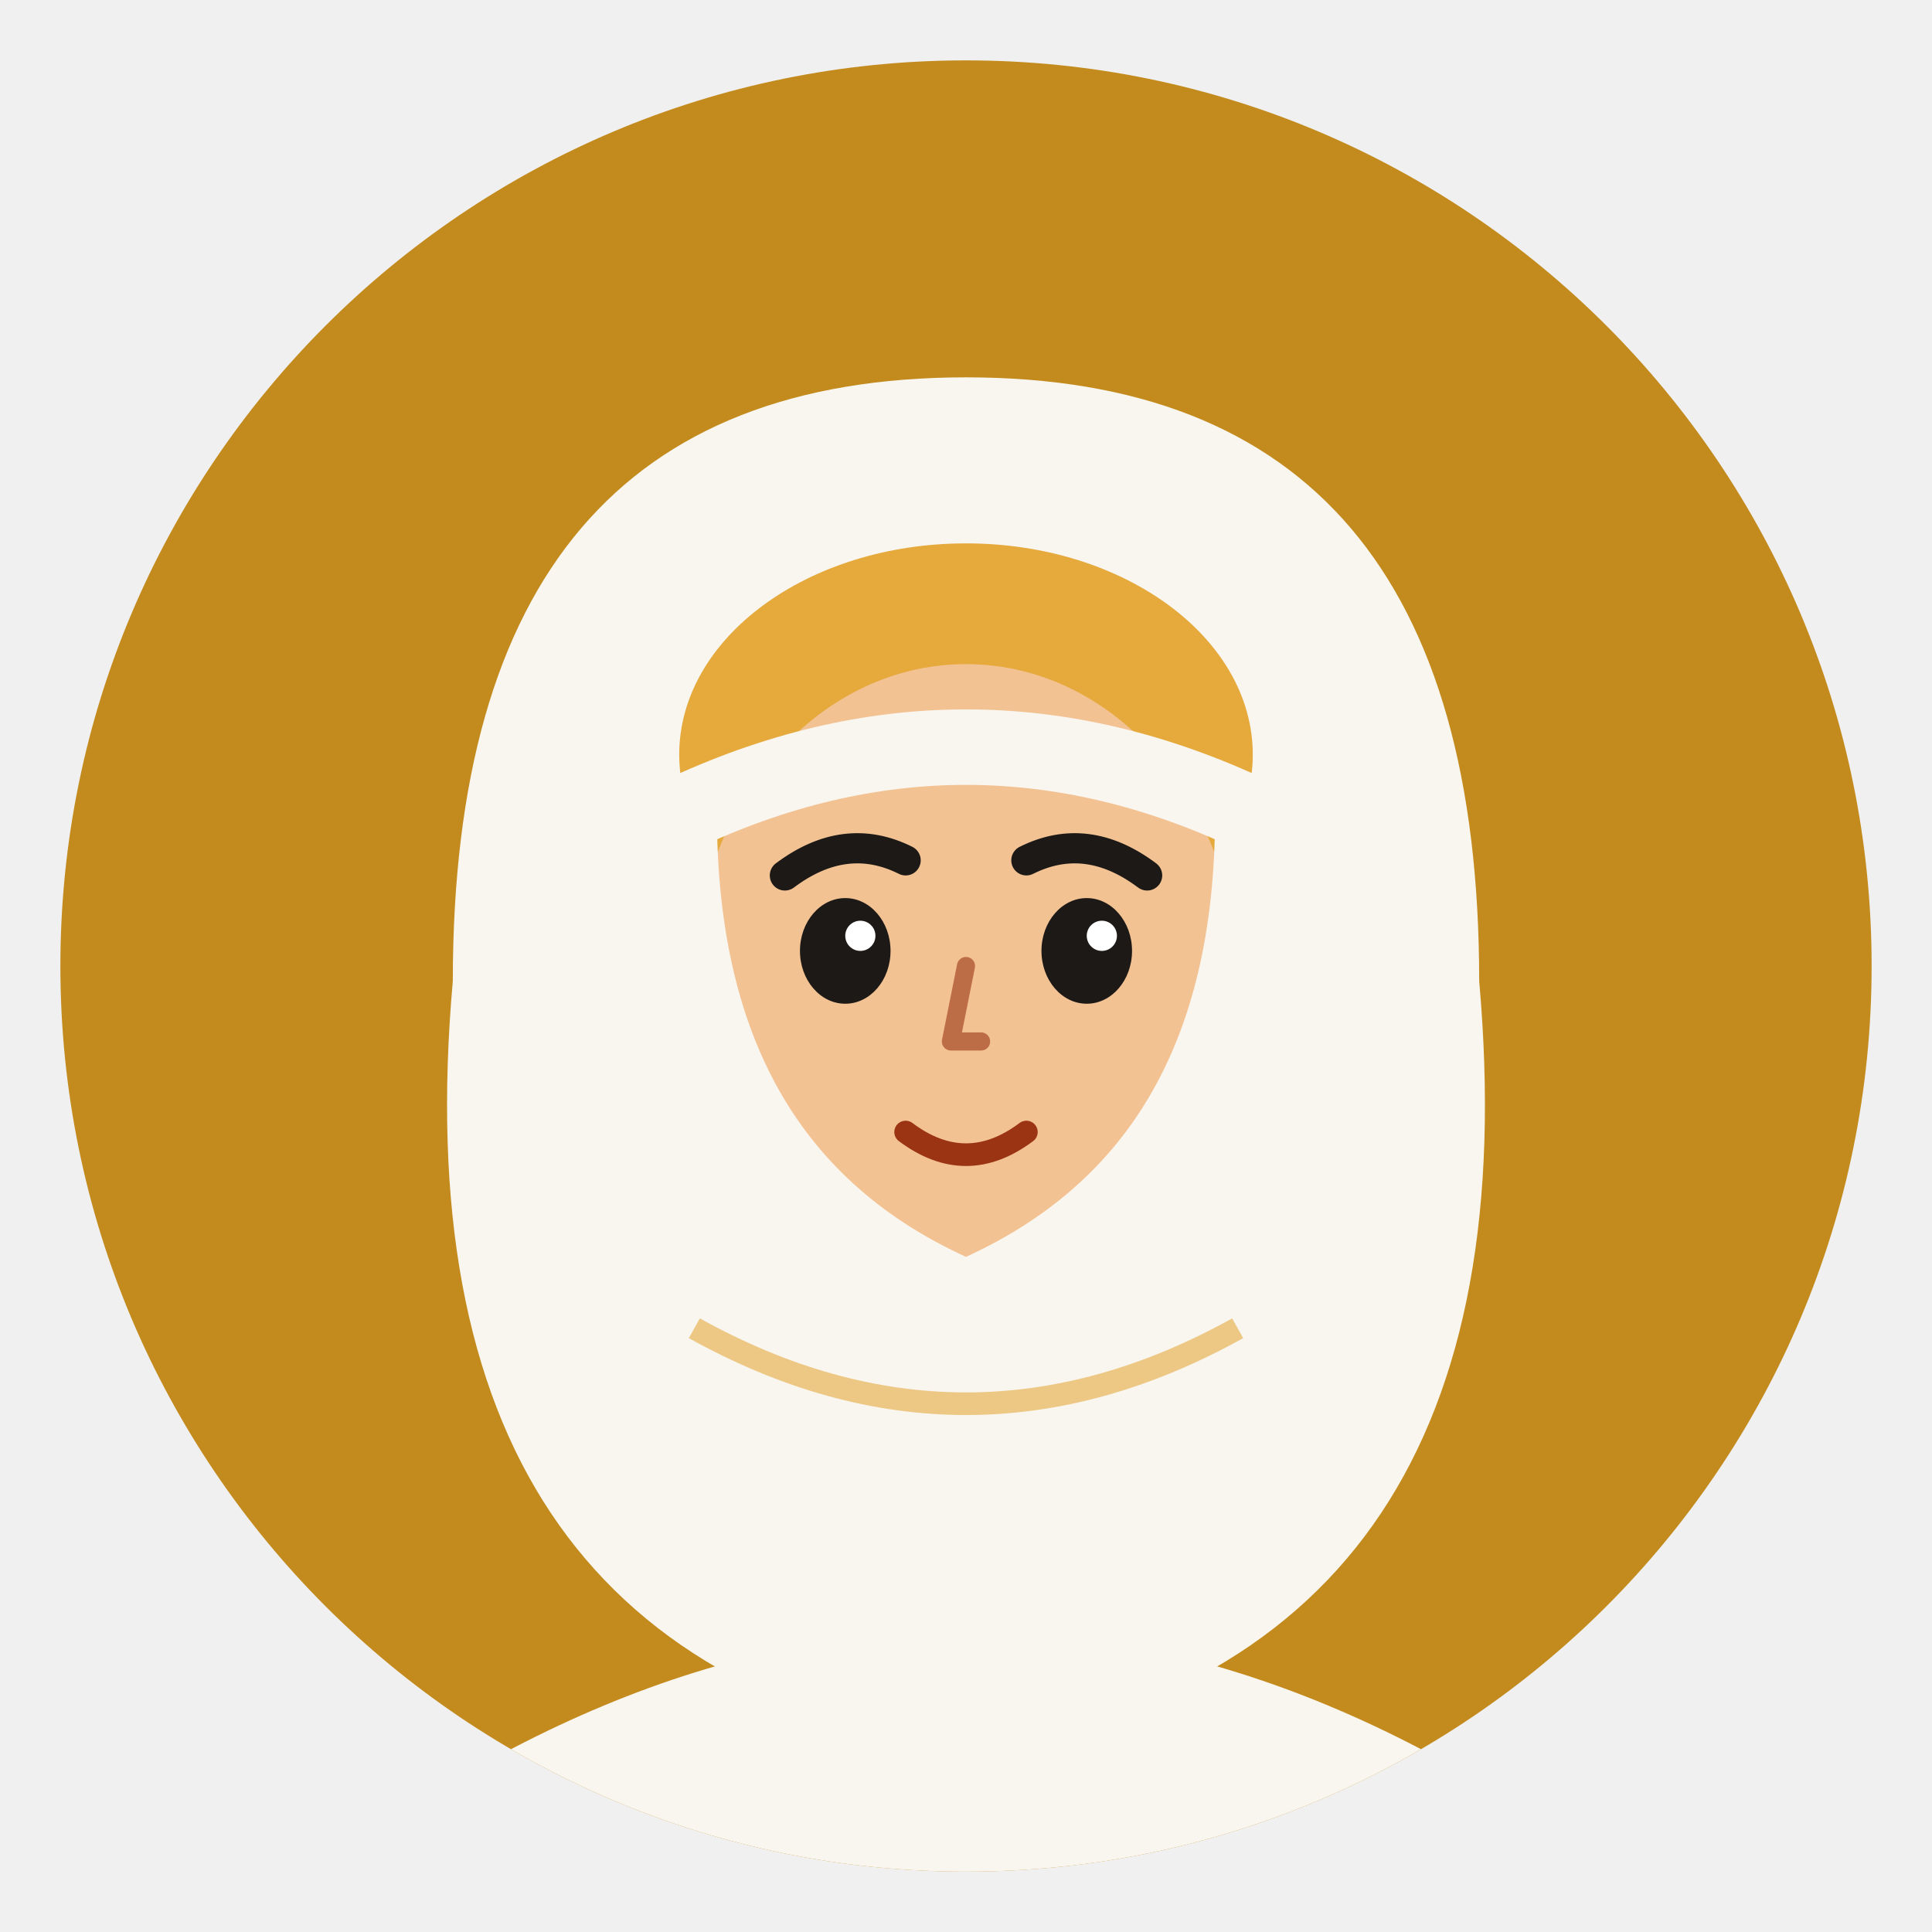
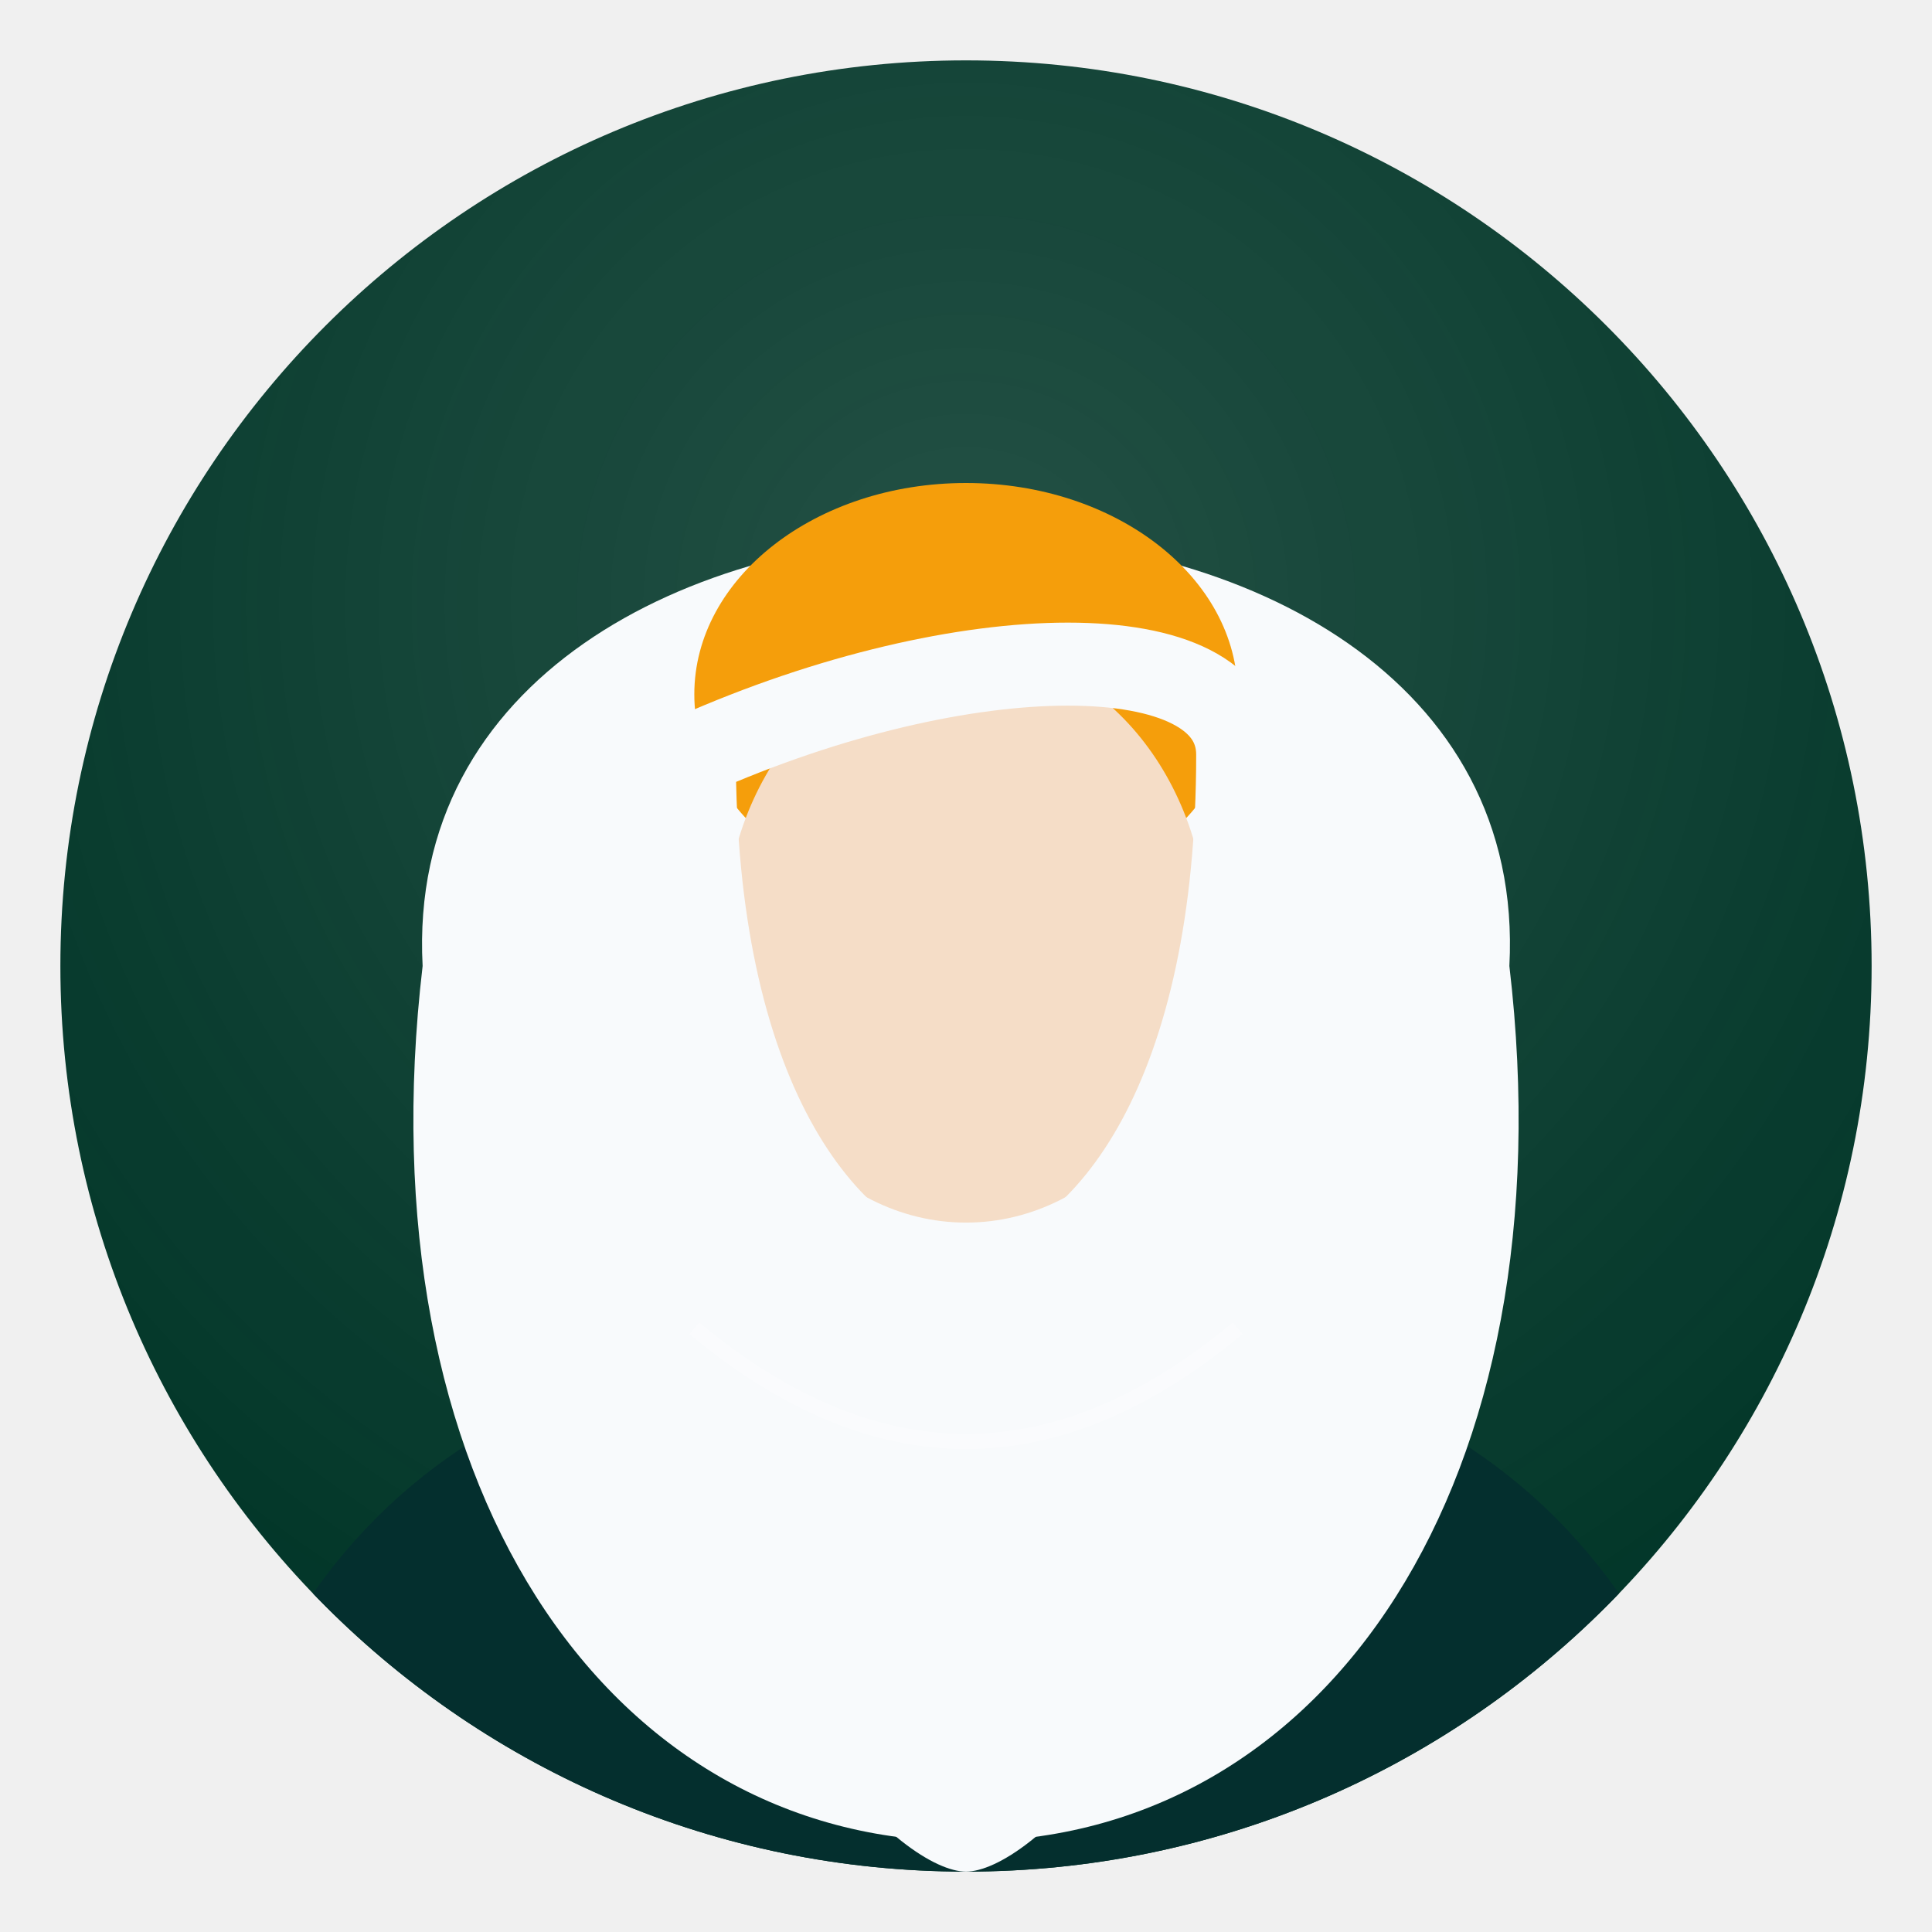
<svg xmlns="http://www.w3.org/2000/svg" viewBox="0 0 128 128" width="128" height="128">
  <defs>
-     <clipPath id="circleClip_f9">
+     <clipPath id="clip_f9">
      <circle cx="64" cy="64" r="60" />
    </clipPath>
+     <radialGradient id="grad_f9" cx="50%" cy="30%" r="70%">
+       <stop offset="0%" stop-color="#003527" stop-opacity="0.85" />
+       <stop offset="100%" stop-color="#003527" />
+     </radialGradient>
  </defs>
-   <circle cx="64" cy="64" r="60" fill="#C38B1E" />
-   <g clip-path="url(#circleClip_f9)">
-     <path d="M16 128 Q64 88 112 128 Z" fill="#F9F6F0" />
-     <path d="M30 65 Q30 25 64 25 Q98 25 98 65 Q102 110 64 116 Q26 110 30 65 Z" fill="#F9F6F0" />
-     <ellipse cx="64" cy="50" rx="19" ry="14" fill="#E5A93C" />
-     <ellipse cx="64" cy="65" rx="18" ry="21" fill="#F3C293" />
-     <path d="M45 54 Q64 45 83 54 Q83 78 64 86 Q45 78 45 54 Z" fill="none" stroke="#F9F6F0" stroke-width="5" />
-     <ellipse cx="56" cy="63" rx="3" ry="3.5" fill="#1C1917" />
-     <ellipse cx="72" cy="63" rx="3" ry="3.5" fill="#1C1917" />
-     <circle cx="57" cy="62" r="1" fill="#FFFFFF" />
-     <circle cx="73" cy="62" r="1" fill="#FFFFFF" />
-     <path d="M52 58 Q56 55 60 57" stroke="#1C1917" stroke-width="2" stroke-linecap="round" fill="none" />
-     <path d="M68 57 Q72 55 76 58" stroke="#1C1917" stroke-width="2" stroke-linecap="round" fill="none" />
-     <path d="M64 64 L63 69 L65 69" stroke="#9A3412" stroke-width="1.2" stroke-linecap="round" stroke-linejoin="round" fill="none" opacity="0.6" />
-     <path d="M60 75 Q64 78 68 75" stroke="#9A3412" stroke-width="1.5" stroke-linecap="round" fill="none" />
-     <path d="M42 84 Q64 96 86 84 Q78 118 64 120 Q50 118 42 84 Z" fill="#F9F6F0" />
-     <path d="M46 88 Q64 98 82 88" stroke="#E5A93C" stroke-width="1.5" fill="none" opacity="0.6" />
+   <circle cx="64" cy="64" r="60" fill="url(#grad_f9)" />
+   <g clip-path="url(#clip_f9)">
+     <path d="M12 128 C18 96, 38 88, 64 88 C90 88, 110 96, 116 128 Z" fill="#042F2E" />
+     <path d="M28 64 C26 26, 102 26, 100 64 C104 98, 88 122, 64 122 C40 122, 24 98, 28 64 Z" fill="#F8FAFC" />
+     <ellipse cx="64" cy="46" rx="18" ry="14" fill="#F59E0B" />
+     <ellipse cx="64" cy="62" rx="16" ry="19" fill="#F5DDC7" />
+     <path d="M46 50 C64 42, 82 42, 82 50 C82 72, 74 84, 64 86 C54 84, 46 72, 46 50 Z" fill="none" stroke="#F8FAFC" stroke-width="5.5" />
+     <path d="M42 84 C56 94, 72 94, 86 84 C80 114, 68 124, 64 124 C60 124, 48 114, 42 84 Z" fill="#F8FAFC" />
+     <path d="M46 88 C58 98, 70 98, 82 88" stroke="#FFFFFF" stroke-width="1" fill="none" opacity="0.3" />
  </g>
</svg>
